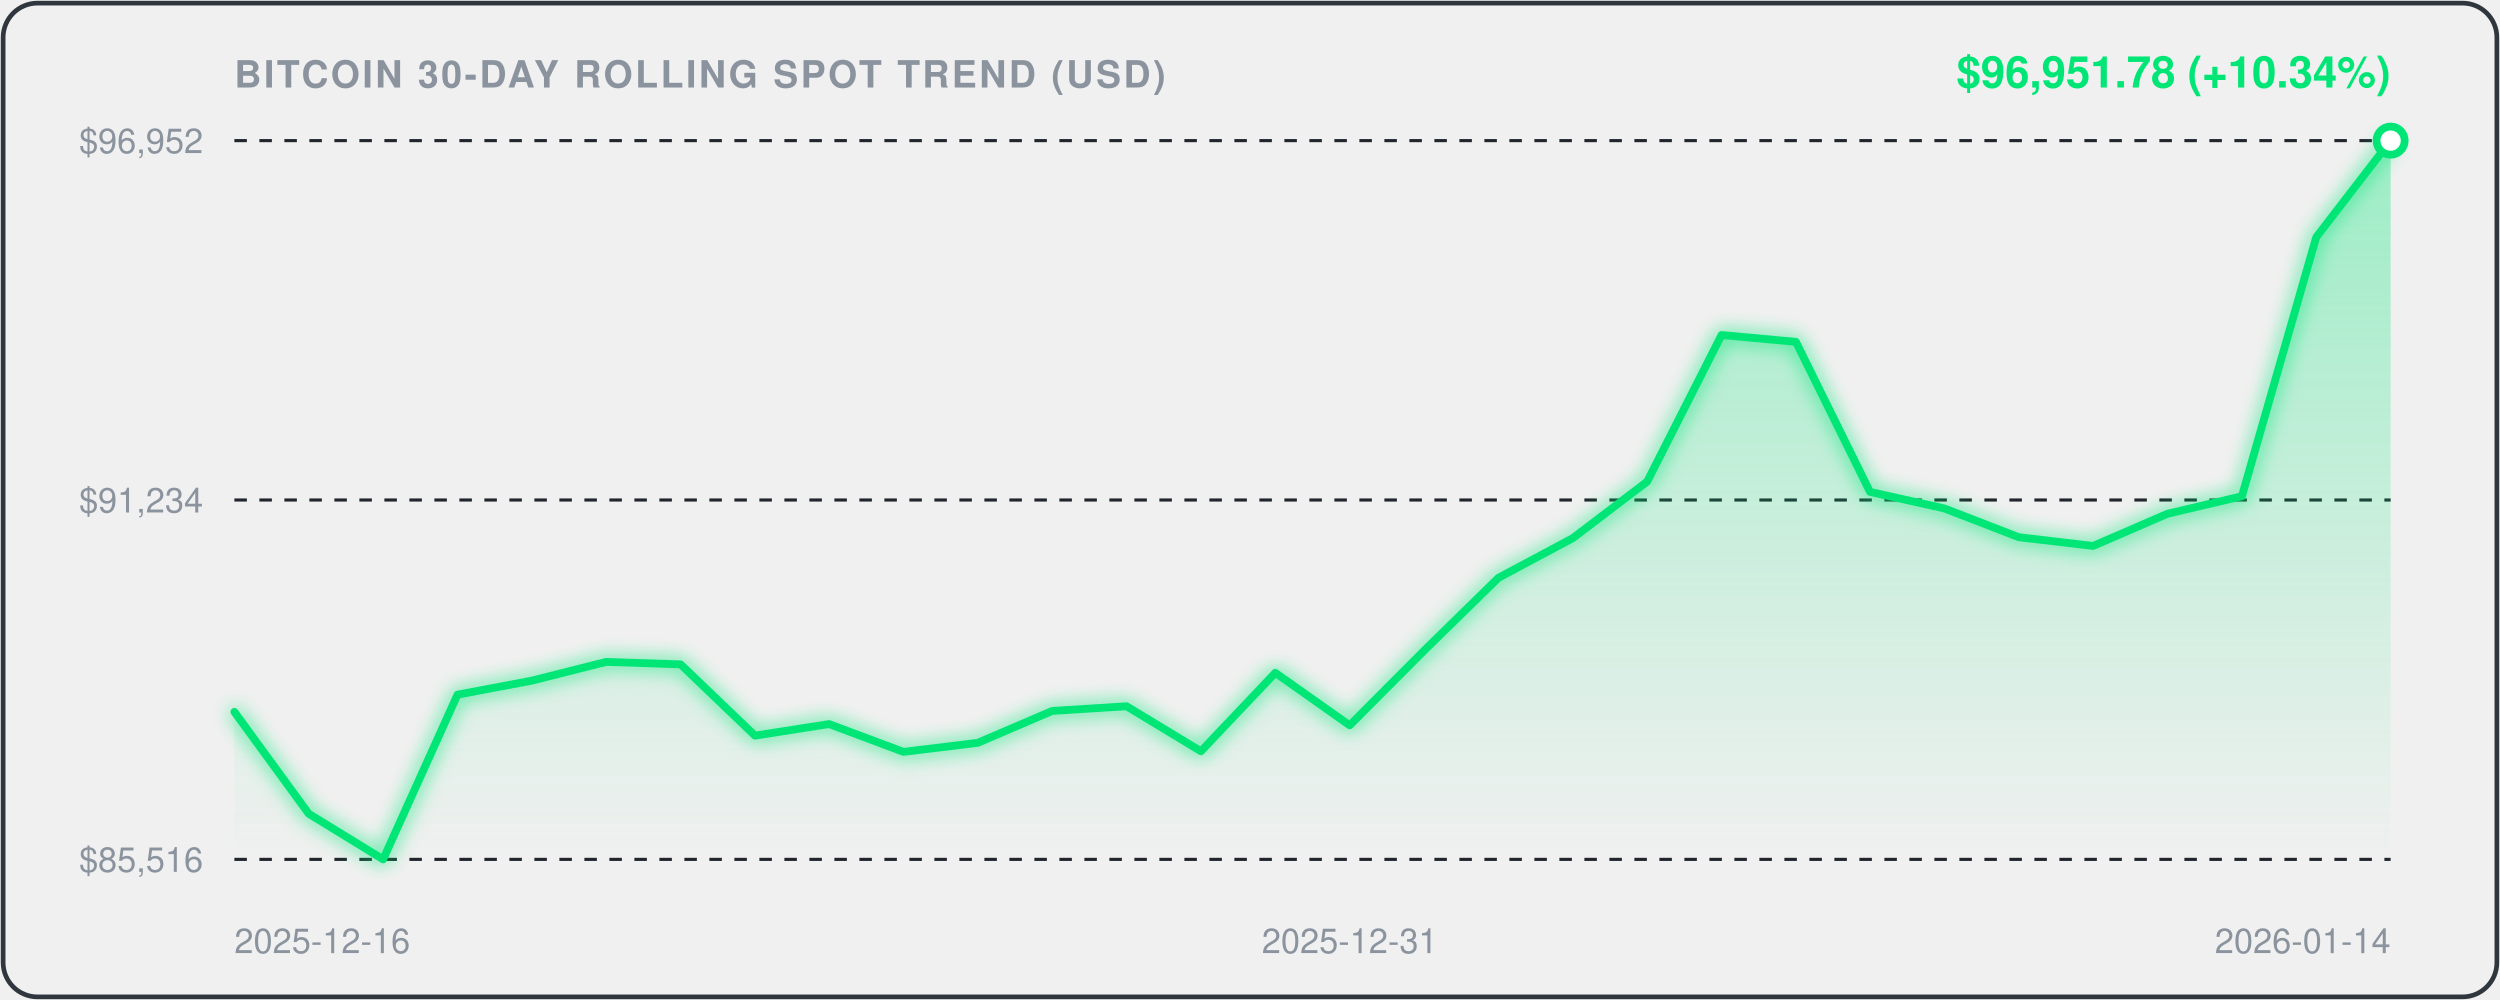
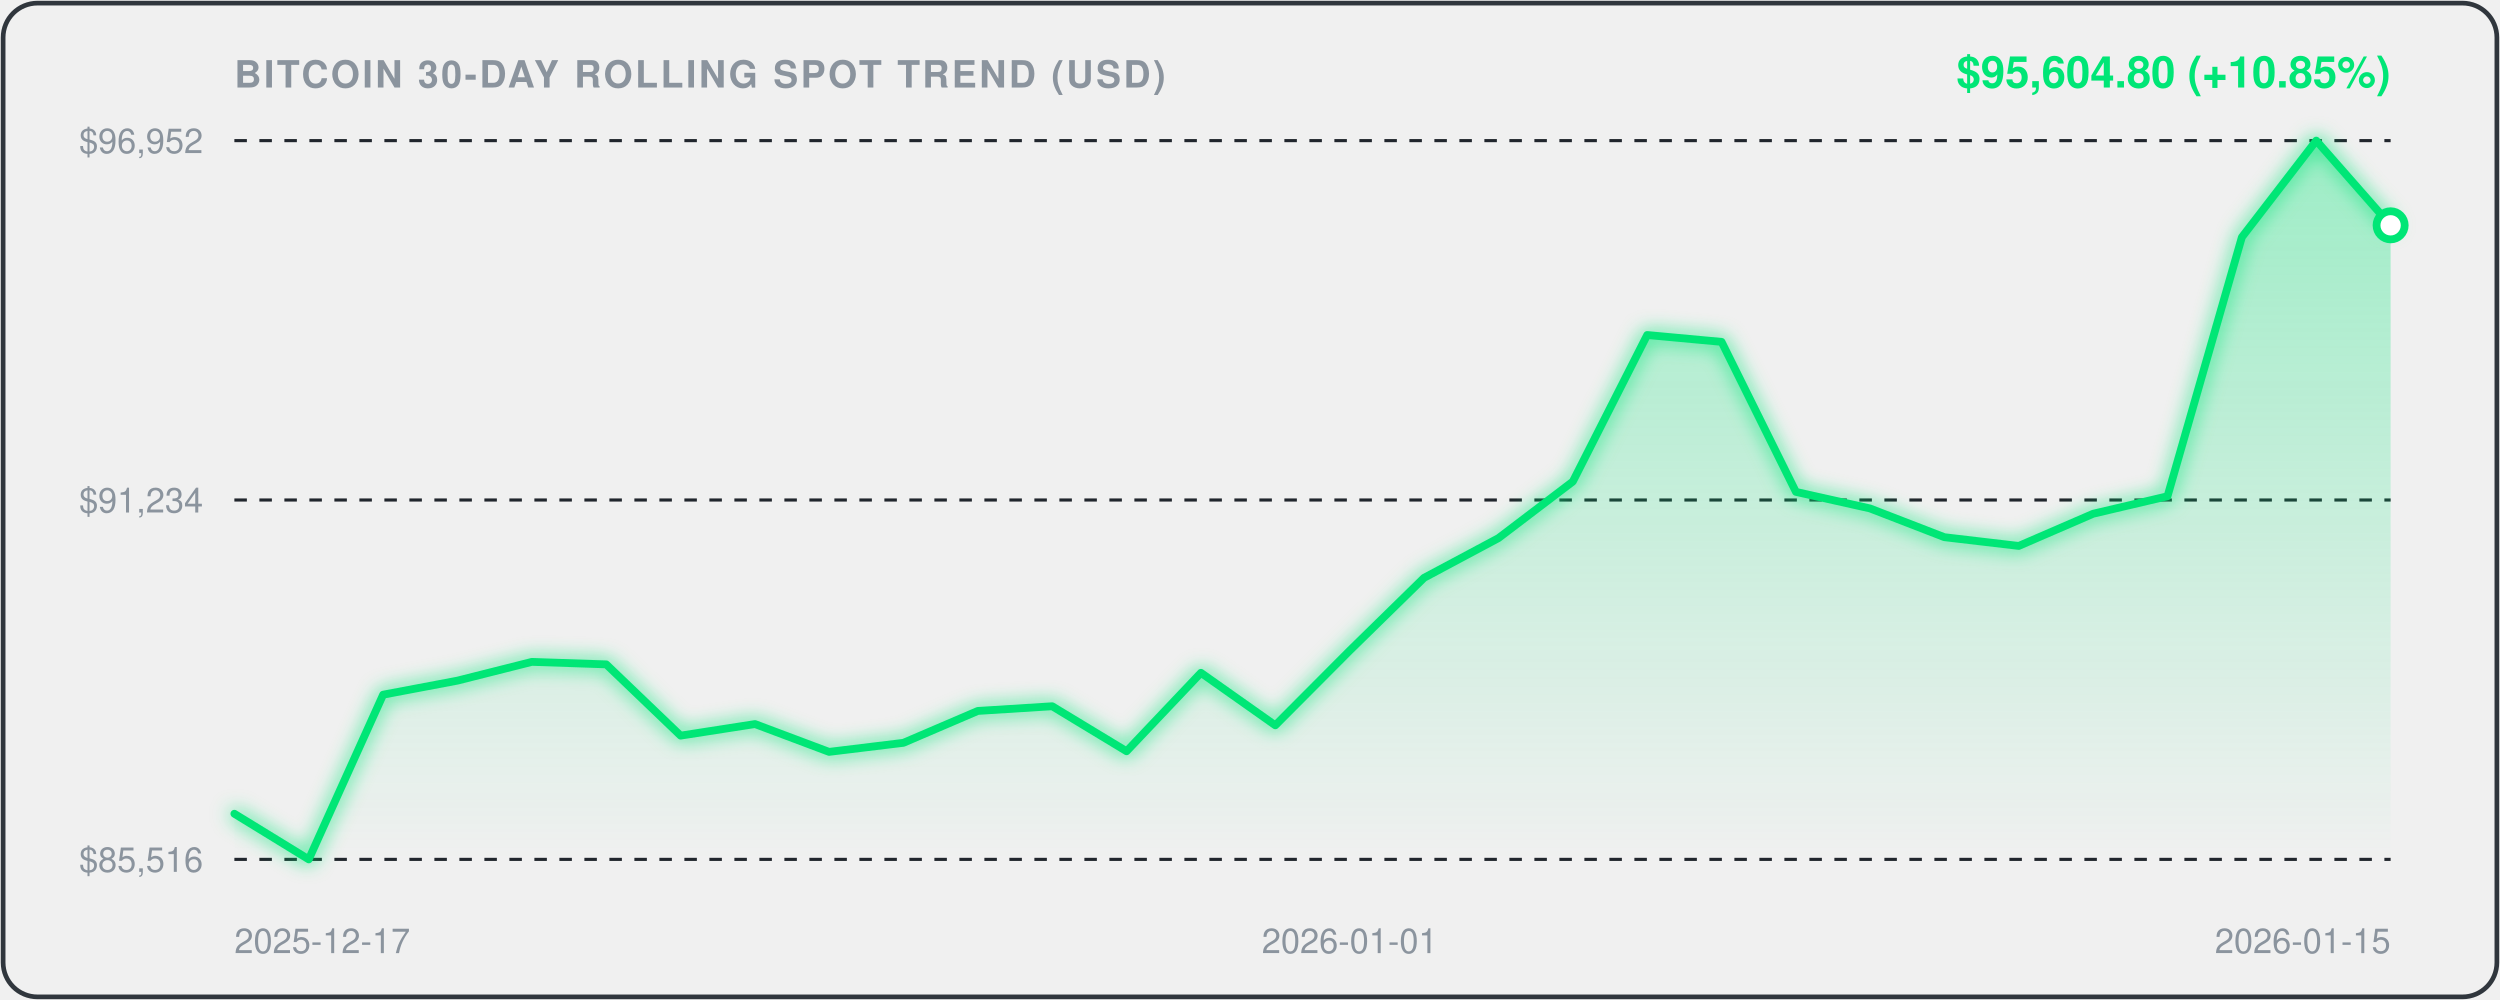
<svg xmlns="http://www.w3.org/2000/svg" viewBox="0 0 800 320" width="100%" height="100%" style="background:#0d1117;border-radius:12px;font-family:-apple-system,BlinkMacSystemFont,'Segoe UI',Helvetica,Arial,sans-serif;">
  <defs>
    <linearGradient id="areaGrad" x1="0" y1="0" x2="0" y2="1">
      <stop offset="0%" stop-color="rgba(0, 230, 118, 0.35)" />
      <stop offset="100%" stop-color="rgba(0, 230, 118, 0.0)" />
    </linearGradient>
    <filter id="glow" x="-20%" y="-20%" width="140%" height="140%">
      <feGaussianBlur stdDeviation="3" result="blur" />
      <feComposite in="SourceGraphic" in2="blur" operator="over" />
    </filter>
  </defs>
  <rect x="1" y="1" width="798" height="318" rx="11" fill="none" stroke="#30363d" stroke-width="1.5" />
  <text x="75" y="28" fill="#8b949e" font-size="12" font-weight="600" letter-spacing="0.8">BITCOIN 30-DAY ROLLING SPOT TREND (USD)</text>
-   <text x="765" y="28" text-anchor="end" fill="#00E676" font-size="14" font-weight="700">$96,951.78 (+10.34%)</text>
+   <text x="765" y="28" text-anchor="end" fill="#00E676" font-size="14" font-weight="700">$95,604.80 (+10.85%)</text>
  <line x1="75" y1="45" x2="765" y2="45" stroke="#21262d" stroke-width="1" stroke-dasharray="4,4" />
  <text x="65" y="49" text-anchor="end" fill="#8b949e" font-size="11">$96,952</text>
  <line x1="75" y1="160.0" x2="765" y2="160.0" stroke="#21262d" stroke-width="1" stroke-dasharray="4,4" />
  <text x="65" y="164.0" text-anchor="end" fill="#8b949e" font-size="11">$91,234</text>
  <line x1="75" y1="275" x2="765" y2="275" stroke="#21262d" stroke-width="1" stroke-dasharray="4,4" />
  <text x="65" y="279" text-anchor="end" fill="#8b949e" font-size="11">$85,516</text>
-   <path d="M 75.0,227.8 L 98.8,260.4 L 122.6,275.0 L 146.4,222.3 L 170.2,217.8 L 194.0,211.8 L 217.8,212.6 L 241.6,235.4 L 265.3,231.7 L 289.1,240.6 L 312.9,237.7 L 336.7,227.5 L 360.5,226.0 L 384.3,240.4 L 408.1,215.3 L 431.9,232.1 L 455.7,208.2 L 479.5,184.9 L 503.3,172.2 L 527.1,154.1 L 550.9,107.2 L 574.7,109.4 L 598.4,157.4 L 622.2,162.7 L 646.0,171.9 L 669.8,174.7 L 693.6,164.4 L 717.4,158.8 L 741.2,75.9 L 765.0,45.0 L 765.0,275.0 L 75.0,275.0 Z" fill="url(#areaGrad)" />
-   <path d="M 75.0,227.8 L 98.8,260.4 L 122.6,275.0 L 146.4,222.3 L 170.2,217.8 L 194.0,211.8 L 217.8,212.6 L 241.6,235.4 L 265.3,231.7 L 289.1,240.6 L 312.9,237.7 L 336.7,227.5 L 360.5,226.0 L 384.3,240.4 L 408.1,215.3 L 431.9,232.1 L 455.7,208.2 L 479.5,184.9 L 503.3,172.2 L 527.1,154.1 L 550.9,107.2 L 574.7,109.4 L 598.4,157.4 L 622.2,162.7 L 646.0,171.9 L 669.8,174.7 L 693.6,164.4 L 717.4,158.8 L 741.2,75.9 L 765.0,45.0" fill="none" stroke="#00E676" stroke-width="2.5" stroke-linecap="round" stroke-linejoin="round" filter="url(#glow)" />
-   <circle cx="765.0" cy="45.0" r="4.5" fill="#ffffff" stroke="#00E676" stroke-width="2.5" />
-   <text x="75.0" y="305" fill="#8b949e" font-size="11" text-anchor="start">2025-12-16</text>
-   <text x="431.9" y="305" fill="#8b949e" font-size="11" text-anchor="middle">2025-12-31</text>
-   <text x="765.0" y="305" fill="#8b949e" font-size="11" text-anchor="end">2026-01-14</text>
+   <path d="M 75.0,260.4 L 98.8,275.0 L 122.6,222.3 L 146.4,217.8 L 170.2,211.8 L 194.0,212.6 L 217.8,235.4 L 241.6,231.7 L 265.3,240.6 L 289.1,237.7 L 312.9,227.5 L 336.7,226.0 L 360.5,240.4 L 384.3,215.3 L 408.1,232.1 L 431.9,208.2 L 455.7,184.9 L 479.5,172.2 L 503.3,154.1 L 527.1,107.2 L 550.9,109.4 L 574.7,157.4 L 598.4,162.7 L 622.2,171.9 L 646.0,174.7 L 669.8,164.4 L 693.6,158.8 L 717.4,75.9 L 741.2,45.0 L 765.0,72.1 L 765.0,275.0 L 75.0,275.0 Z" fill="url(#areaGrad)" />
+   <path d="M 75.0,260.4 L 98.8,275.0 L 122.6,222.3 L 146.4,217.8 L 170.2,211.8 L 194.0,212.6 L 217.8,235.4 L 241.6,231.7 L 265.3,240.6 L 289.1,237.7 L 312.9,227.5 L 336.7,226.0 L 360.5,240.4 L 384.3,215.3 L 408.1,232.1 L 431.9,208.2 L 455.7,184.9 L 479.5,172.2 L 503.3,154.1 L 527.1,107.2 L 550.9,109.4 L 574.7,157.4 L 598.4,162.7 L 622.2,171.9 L 646.0,174.7 L 669.8,164.4 L 693.6,158.8 L 717.4,75.9 L 741.2,45.0 L 765.0,72.1" fill="none" stroke="#00E676" stroke-width="2.5" stroke-linecap="round" stroke-linejoin="round" filter="url(#glow)" />
+   <circle cx="765.0" cy="72.1" r="4.5" fill="#ffffff" stroke="#00E676" stroke-width="2.5" />
+   <text x="75.0" y="305" fill="#8b949e" font-size="11" text-anchor="start">2025-12-17</text>
+   <text x="431.9" y="305" fill="#8b949e" font-size="11" text-anchor="middle">2026-01-01</text>
+   <text x="765.0" y="305" fill="#8b949e" font-size="11" text-anchor="end">2026-01-15</text>
</svg>
